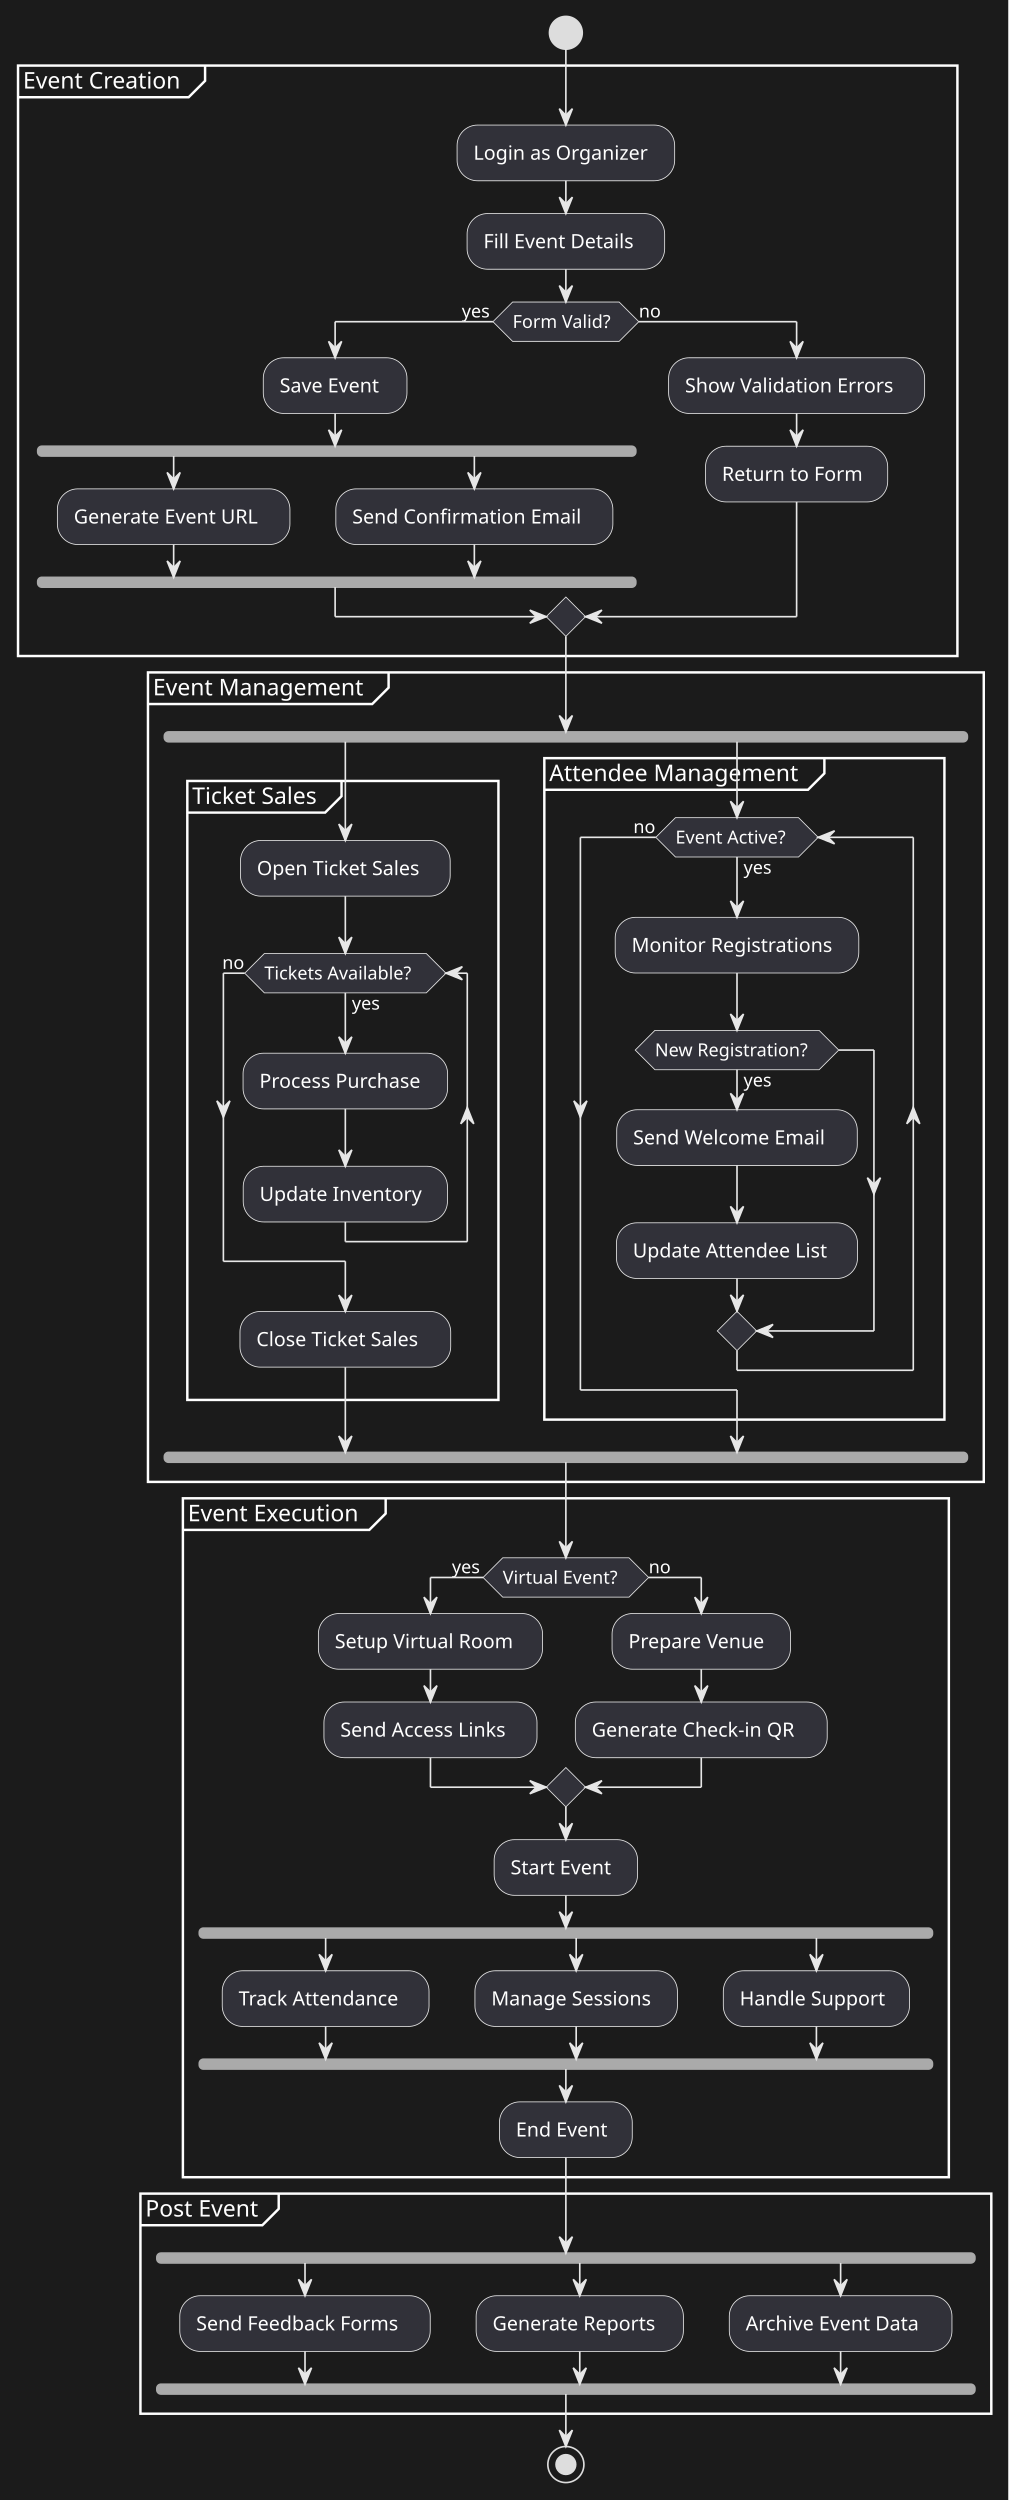
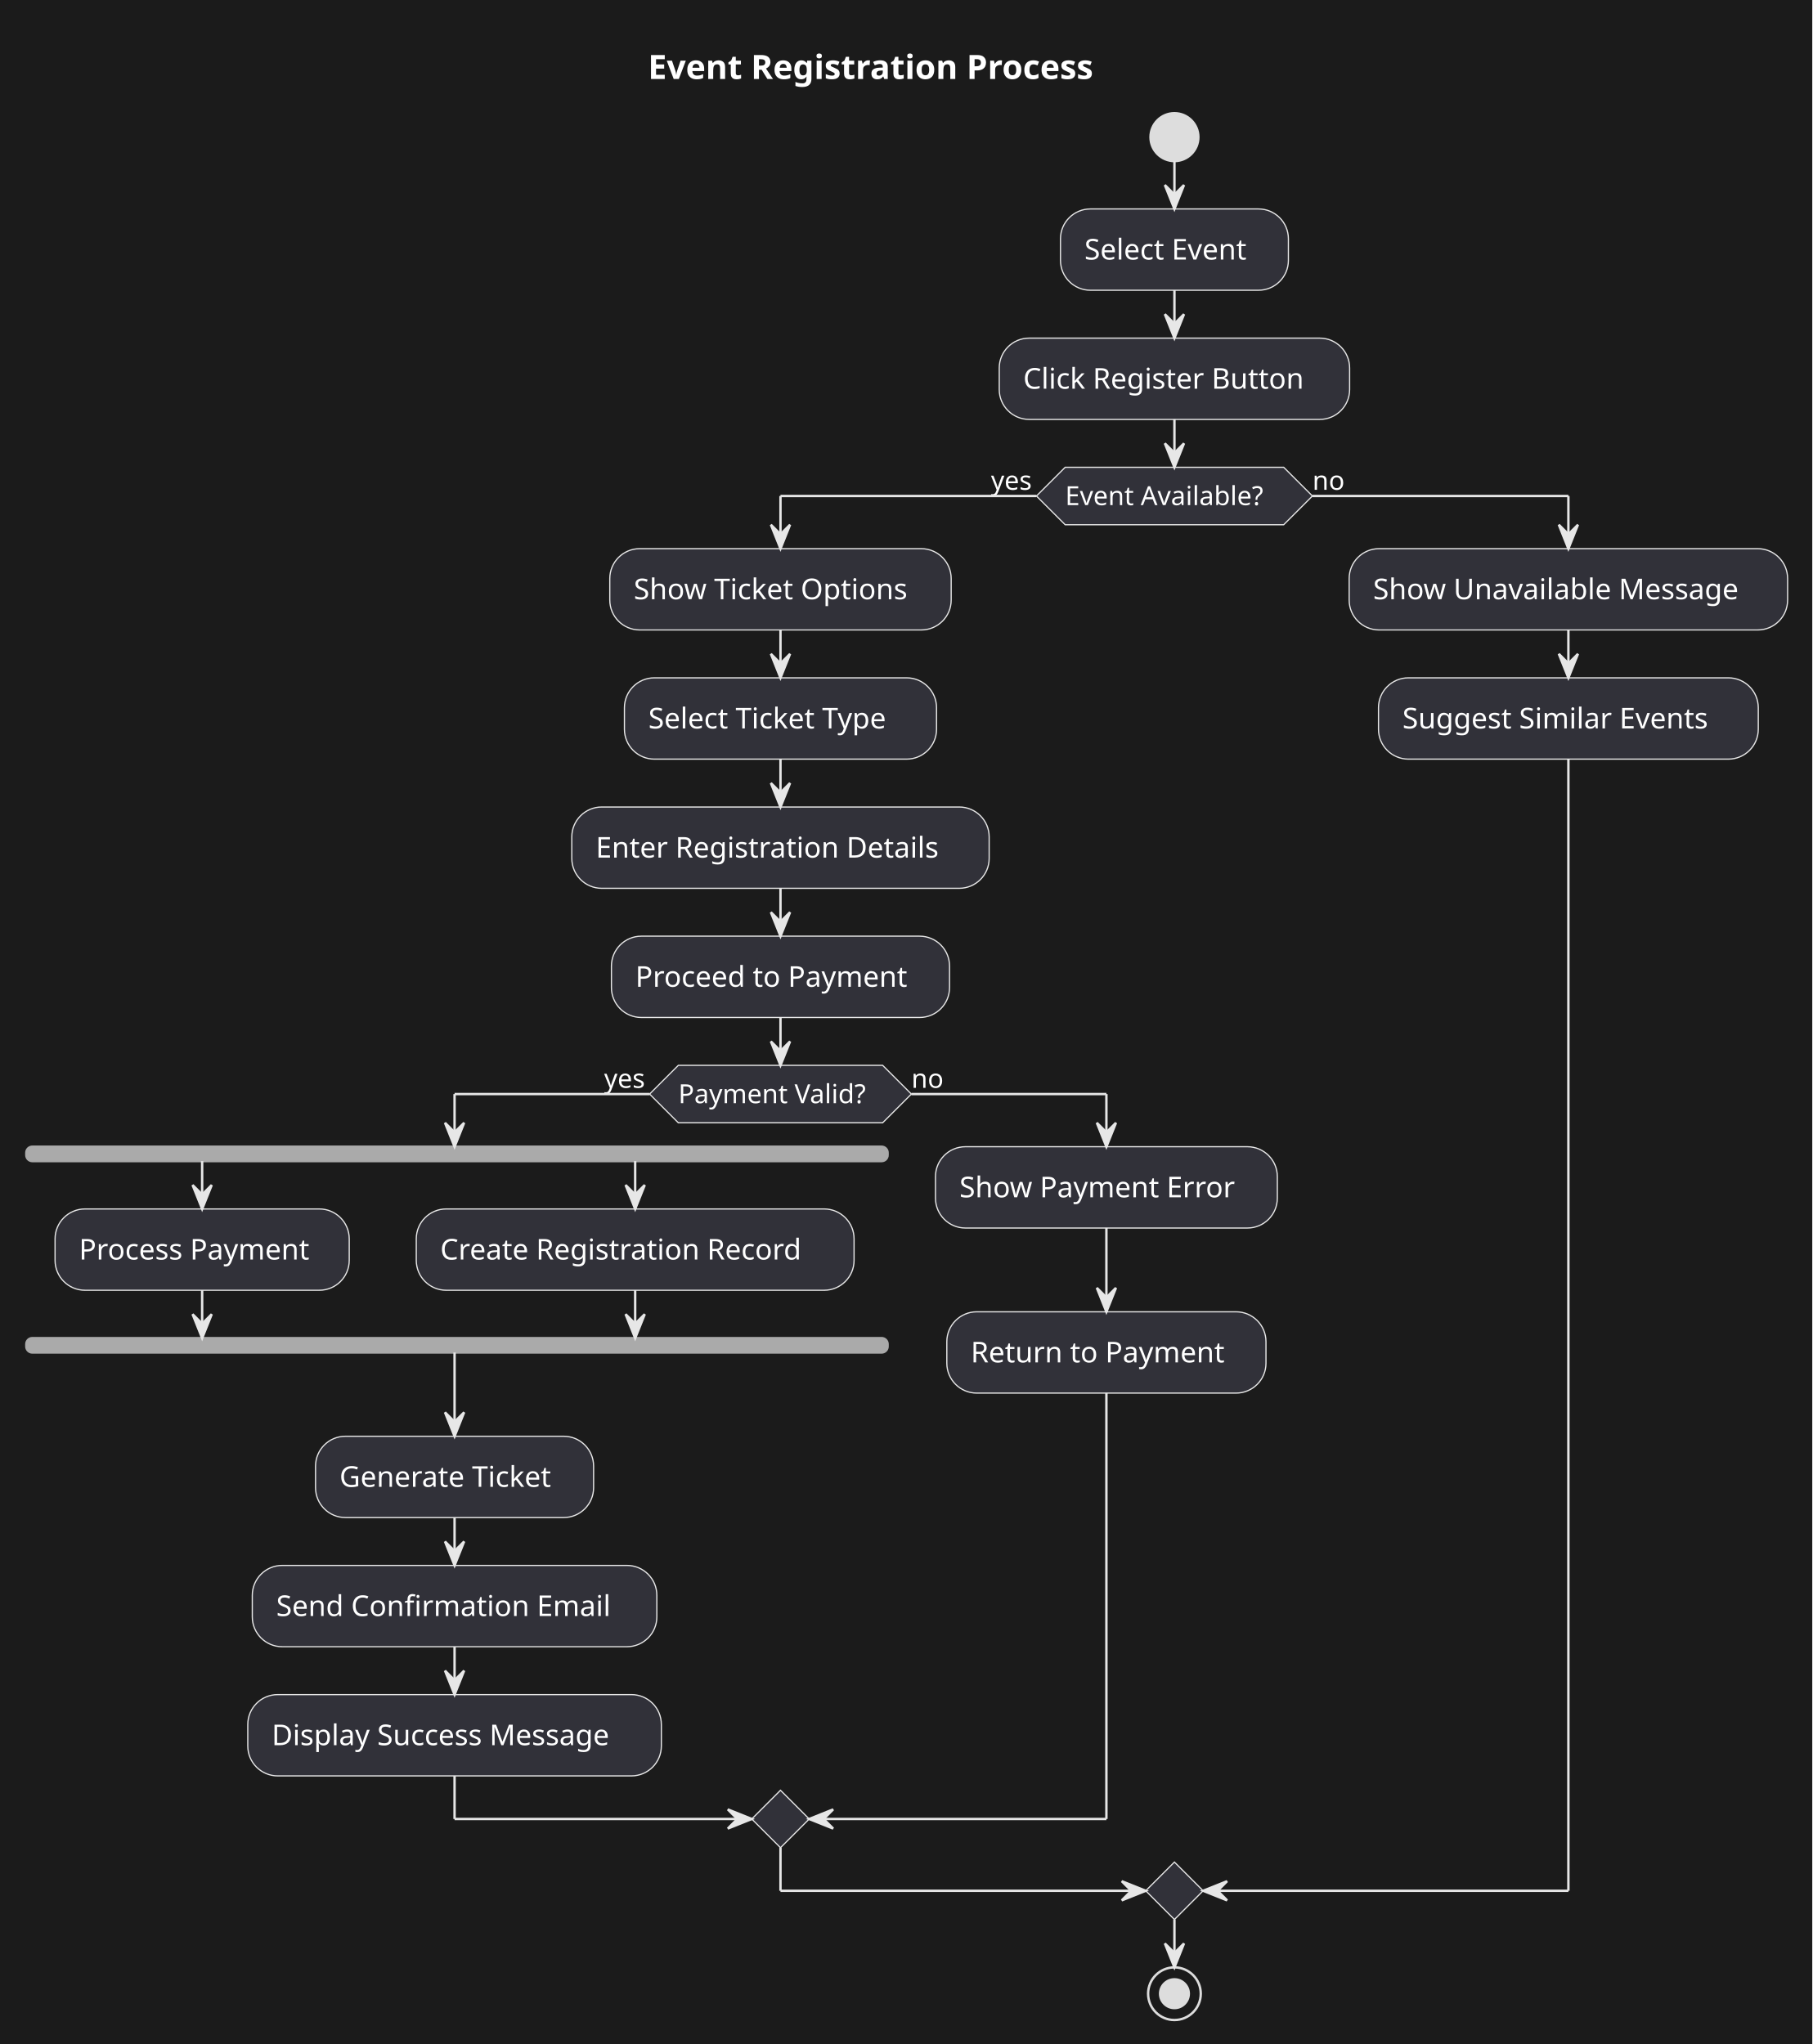
- <svg xmlns="http://www.w3.org/2000/svg" contentStyleType="text/css" height="1525px" preserveAspectRatio="none" style="width:615px;height:1525px;background:#1B1B1B;" version="1.1" viewBox="0 0 615 1525" width="615px" zoomAndPan="magnify">
+ <svg xmlns="http://www.w3.org/2000/svg" contentStyleType="text/css" height="854px" preserveAspectRatio="none" style="width:757px;height:854px;background:#1B1B1B;" version="1.1" viewBox="0 0 757 854" width="757px" zoomAndPan="magnify">
  <defs />
  <g>
-     <rect fill="#1B1B1B" height="1525" style="stroke:none;stroke-width:1;" width="615" x="0" y="0" />
-     <ellipse cx="345.18" cy="20" fill="#DDDDDD" rx="10" ry="10" style="stroke:#DDDDDD;stroke-width:1;" />
-     <rect fill="none" height="360.172" style="stroke:#FFFFFF;stroke-width:1.5;" width="573.021" x="11" y="40" />
-     <path d="M125.098,40 L125.098,49.297 L115.098,59.297 L11,59.297 " fill="none" style="stroke:#FFFFFF;stroke-width:1.5;" />
-     <text fill="#FFFFFF" font-family="sans-serif" font-size="14" lengthAdjust="spacing" textLength="104.098" x="14" y="53.995">Event Creation</text>
-     <rect fill="#313139" height="33.969" rx="12.5" ry="12.5" style="stroke:#E7E7E7;stroke-width:0.5;" width="132.723" x="278.819" y="76.297" />
-     <text fill="#FFFFFF" font-family="sans-serif" font-size="12" lengthAdjust="spacing" textLength="112.723" x="288.819" y="97.436">Login as Organizer</text>
-     <rect fill="#313139" height="33.969" rx="12.5" ry="12.5" style="stroke:#E7E7E7;stroke-width:0.5;" width="120.512" x="284.924" y="130.266" />
-     <text fill="#FFFFFF" font-family="sans-serif" font-size="12" lengthAdjust="spacing" textLength="100.512" x="294.924" y="151.404">Fill Event Details</text>
-     <polygon fill="#313139" points="312.685,184.234,377.675,184.234,389.675,196.234,377.675,208.234,312.685,208.234,300.685,196.234,312.685,184.234" style="stroke:#E7E7E7;stroke-width:0.5;" />
-     <text fill="#FFFFFF" font-family="sans-serif" font-size="11" lengthAdjust="spacing" textLength="64.99" x="312.685" y="200.042">Form Valid?</text>
-     <text fill="#FFFFFF" font-family="sans-serif" font-size="11" lengthAdjust="spacing" textLength="19.008" x="281.677" y="193.64">yes</text>
-     <text fill="#FFFFFF" font-family="sans-serif" font-size="11" lengthAdjust="spacing" textLength="13.702" x="389.675" y="193.64">no</text>
-     <rect fill="#313139" height="33.969" rx="12.5" ry="12.5" style="stroke:#E7E7E7;stroke-width:0.5;" width="87.647" x="160.602" y="218.234" />
-     <text fill="#FFFFFF" font-family="sans-serif" font-size="12" lengthAdjust="spacing" textLength="67.647" x="170.602" y="239.373">Save Event</text>
-     <rect fill="#AAAAAA" height="6" rx="2.5" ry="2.5" style="stroke:#AAAAAA;stroke-width:1;" width="364.85" x="23" y="272.203" />
-     <rect fill="#313139" height="33.969" rx="12.5" ry="12.5" style="stroke:#E7E7E7;stroke-width:0.5;" width="141.857" x="35" y="298.203" />
-     <text fill="#FFFFFF" font-family="sans-serif" font-size="12" lengthAdjust="spacing" textLength="121.857" x="45" y="319.342">Generate Event URL</text>
-     <rect fill="#313139" height="33.969" rx="12.5" ry="12.5" style="stroke:#E7E7E7;stroke-width:0.5;" width="168.992" x="204.857" y="298.203" />
-     <text fill="#FFFFFF" font-family="sans-serif" font-size="12" lengthAdjust="spacing" textLength="148.992" x="214.857" y="319.342">Send Confirmation Email</text>
-     <rect fill="#AAAAAA" height="6" rx="2.5" ry="2.5" style="stroke:#AAAAAA;stroke-width:1;" width="364.85" x="23" y="352.172" />
-     <rect fill="#313139" height="33.969" rx="12.5" ry="12.5" style="stroke:#E7E7E7;stroke-width:0.5;" width="156.172" x="407.85" y="218.234" />
-     <text fill="#FFFFFF" font-family="sans-serif" font-size="12" lengthAdjust="spacing" textLength="136.172" x="417.85" y="239.373">Show Validation Errors</text>
-     <rect fill="#313139" height="33.969" rx="12.5" ry="12.5" style="stroke:#E7E7E7;stroke-width:0.5;" width="111.113" x="430.379" y="272.203" />
-     <text fill="#FFFFFF" font-family="sans-serif" font-size="12" lengthAdjust="spacing" textLength="91.113" x="440.379" y="293.342">Return to Form</text>
-     <polygon fill="#313139" points="345.18,364.172,357.18,376.172,345.18,388.172,333.18,376.172,345.18,364.172" style="stroke:#E7E7E7;stroke-width:0.5;" />
-     <rect fill="none" height="493.789" style="stroke:#FFFFFF;stroke-width:1.5;" width="509.832" x="90.264" y="410.172" />
-     <path d="M237.044,410.172 L237.044,419.469 L227.044,429.469 L90.264,429.469 " fill="none" style="stroke:#FFFFFF;stroke-width:1.5;" />
-     <text fill="#FFFFFF" font-family="sans-serif" font-size="14" lengthAdjust="spacing" textLength="136.78" x="93.264" y="424.167">Event Management</text>
-     <rect fill="#AAAAAA" height="6" rx="2.5" ry="2.5" style="stroke:#AAAAAA;stroke-width:1;" width="489.832" x="100.264" y="446.469" />
-     <rect fill="none" height="377.574" style="stroke:#FFFFFF;stroke-width:1.5;" width="189.777" x="114.264" y="476.387" />
-     <path d="M208.326,476.387 L208.326,485.684 L198.326,495.684 L114.264,495.684 " fill="none" style="stroke:#FFFFFF;stroke-width:1.5;" />
-     <text fill="#FFFFFF" font-family="sans-serif" font-size="14" lengthAdjust="spacing" textLength="84.061" x="117.264" y="490.382">Ticket Sales</text>
-     <rect fill="#313139" height="33.969" rx="12.5" ry="12.5" style="stroke:#E7E7E7;stroke-width:0.5;" width="127.918" x="146.694" y="512.684" />
-     <text fill="#FFFFFF" font-family="sans-serif" font-size="12" lengthAdjust="spacing" textLength="107.918" x="156.694" y="533.822">Open Ticket Sales</text>
-     <rect fill="#313139" height="33.969" rx="12.5" ry="12.5" style="stroke:#E7E7E7;stroke-width:0.5;" width="124.777" x="148.264" y="642.457" />
-     <text fill="#FFFFFF" font-family="sans-serif" font-size="12" lengthAdjust="spacing" textLength="104.777" x="158.264" y="663.596">Process Purchase</text>
-     <rect fill="#313139" height="33.969" rx="12.5" ry="12.5" style="stroke:#E7E7E7;stroke-width:0.5;" width="124.59" x="148.358" y="711.426" />
-     <text fill="#FFFFFF" font-family="sans-serif" font-size="12" lengthAdjust="spacing" textLength="104.59" x="158.358" y="732.564">Update Inventory</text>
-     <polygon fill="#313139" points="161.266,581.652,260.04,581.652,272.04,593.652,260.04,605.652,161.266,605.652,149.266,593.652,161.266,581.652" style="stroke:#E7E7E7;stroke-width:0.5;" />
-     <text fill="#FFFFFF" font-family="sans-serif" font-size="11" lengthAdjust="spacing" textLength="19.008" x="214.653" y="615.863">yes</text>
-     <text fill="#FFFFFF" font-family="sans-serif" font-size="11" lengthAdjust="spacing" textLength="98.774" x="161.266" y="597.46">Tickets Available?</text>
-     <text fill="#FFFFFF" font-family="sans-serif" font-size="11" lengthAdjust="spacing" textLength="13.702" x="135.564" y="591.058">no</text>
-     <rect fill="#313139" height="33.969" rx="12.5" ry="12.5" style="stroke:#E7E7E7;stroke-width:0.5;" width="128.557" x="146.375" y="799.992" />
-     <text fill="#FFFFFF" font-family="sans-serif" font-size="12" lengthAdjust="spacing" textLength="108.557" x="156.375" y="821.131">Close Ticket Sales</text>
-     <rect fill="none" height="403.492" style="stroke:#FFFFFF;stroke-width:1.5;" width="244.055" x="332.041" y="462.469" />
-     <path d="M502.871,462.469 L502.871,471.766 L492.871,481.766 L332.041,481.766 " fill="none" style="stroke:#FFFFFF;stroke-width:1.5;" />
-     <text fill="#FFFFFF" font-family="sans-serif" font-size="14" lengthAdjust="spacing" textLength="160.829" x="335.041" y="476.464">Attendee Management</text>
-     <rect fill="#313139" height="33.969" rx="12.5" ry="12.5" style="stroke:#E7E7E7;stroke-width:0.5;" width="148.584" x="375.277" y="559.57" />
-     <text fill="#FFFFFF" font-family="sans-serif" font-size="12" lengthAdjust="spacing" textLength="128.584" x="385.277" y="580.709">Monitor Registrations</text>
-     <rect fill="#313139" height="33.969" rx="12.5" ry="12.5" style="stroke:#E7E7E7;stroke-width:0.5;" width="146.738" x="376.2" y="676.941" />
-     <text fill="#FFFFFF" font-family="sans-serif" font-size="12" lengthAdjust="spacing" textLength="126.738" x="386.2" y="698.08">Send Welcome Email</text>
-     <rect fill="#313139" height="33.969" rx="12.5" ry="12.5" style="stroke:#E7E7E7;stroke-width:0.5;" width="147.055" x="376.041" y="745.91" />
-     <text fill="#FFFFFF" font-family="sans-serif" font-size="12" lengthAdjust="spacing" textLength="127.055" x="386.041" y="767.049">Update Attendee List</text>
-     <polygon fill="#313139" points="399.491,628.539,499.646,628.539,511.646,640.539,499.646,652.539,399.491,652.539,387.491,640.539,399.491,628.539" style="stroke:#E7E7E7;stroke-width:0.5;" />
-     <text fill="#FFFFFF" font-family="sans-serif" font-size="11" lengthAdjust="spacing" textLength="19.008" x="453.569" y="662.75">yes</text>
-     <text fill="#FFFFFF" font-family="sans-serif" font-size="11" lengthAdjust="spacing" textLength="100.155" x="399.491" y="644.347">New Registration?</text>
-     <polygon fill="#313139" points="449.569,799.879,461.569,811.879,449.569,823.879,437.569,811.879,449.569,799.879" style="stroke:#E7E7E7;stroke-width:0.5;" />
-     <polygon fill="#313139" points="412.036,498.766,487.102,498.766,499.102,510.766,487.102,522.766,412.036,522.766,400.036,510.766,412.036,498.766" style="stroke:#E7E7E7;stroke-width:0.5;" />
-     <text fill="#FFFFFF" font-family="sans-serif" font-size="11" lengthAdjust="spacing" textLength="19.008" x="453.569" y="532.976">yes</text>
-     <text fill="#FFFFFF" font-family="sans-serif" font-size="11" lengthAdjust="spacing" textLength="75.066" x="412.036" y="514.574">Event Active?</text>
-     <text fill="#FFFFFF" font-family="sans-serif" font-size="11" lengthAdjust="spacing" textLength="13.702" x="386.334" y="508.171">no</text>
-     <rect fill="#AAAAAA" height="6" rx="2.5" ry="2.5" style="stroke:#AAAAAA;stroke-width:1;" width="489.832" x="100.264" y="885.961" />
-     <rect fill="none" height="414.141" style="stroke:#FFFFFF;stroke-width:1.5;" width="467.228" x="111.566" y="913.961" />
-     <path d="M235.254,913.961 L235.254,923.258 L225.254,933.258 L111.566,933.258 " fill="none" style="stroke:#FFFFFF;stroke-width:1.5;" />
-     <text fill="#FFFFFF" font-family="sans-serif" font-size="14" lengthAdjust="spacing" textLength="113.689" x="114.566" y="927.956">Event Execution</text>
-     <polygon fill="#313139" points="306.664,950.258,383.696,950.258,395.696,962.258,383.696,974.258,306.664,974.258,294.664,962.258,306.664,950.258" style="stroke:#E7E7E7;stroke-width:0.5;" />
-     <text fill="#FFFFFF" font-family="sans-serif" font-size="11" lengthAdjust="spacing" textLength="77.032" x="306.664" y="966.066">Virtual Event?</text>
-     <text fill="#FFFFFF" font-family="sans-serif" font-size="11" lengthAdjust="spacing" textLength="19.008" x="275.656" y="959.664">yes</text>
-     <text fill="#FFFFFF" font-family="sans-serif" font-size="11" lengthAdjust="spacing" textLength="13.702" x="395.696" y="959.664">no</text>
-     <rect fill="#313139" height="33.969" rx="12.5" ry="12.5" style="stroke:#E7E7E7;stroke-width:0.5;" width="136.742" x="194.213" y="984.258" />
-     <text fill="#FFFFFF" font-family="sans-serif" font-size="12" lengthAdjust="spacing" textLength="116.742" x="204.213" y="1005.396">Setup Virtual Room</text>
-     <rect fill="#313139" height="33.969" rx="12.5" ry="12.5" style="stroke:#E7E7E7;stroke-width:0.5;" width="129.969" x="197.6" y="1038.227" />
-     <text fill="#FFFFFF" font-family="sans-serif" font-size="12" lengthAdjust="spacing" textLength="109.969" x="207.6" y="1059.365">Send Access Links</text>
-     <rect fill="#313139" height="33.969" rx="12.5" ry="12.5" style="stroke:#E7E7E7;stroke-width:0.5;" width="108.84" x="373.356" y="984.258" />
-     <text fill="#FFFFFF" font-family="sans-serif" font-size="12" lengthAdjust="spacing" textLength="88.84" x="383.356" y="1005.396">Prepare Venue</text>
-     <rect fill="#313139" height="33.969" rx="12.5" ry="12.5" style="stroke:#E7E7E7;stroke-width:0.5;" width="153.641" x="350.956" y="1038.227" />
-     <text fill="#FFFFFF" font-family="sans-serif" font-size="12" lengthAdjust="spacing" textLength="133.641" x="360.956" y="1059.365">Generate Check-in QR</text>
-     <polygon fill="#313139" points="345.18,1078.195,357.18,1090.195,345.18,1102.195,333.18,1090.195,345.18,1078.195" style="stroke:#E7E7E7;stroke-width:0.5;" />
-     <rect fill="#313139" height="33.969" rx="12.5" ry="12.5" style="stroke:#E7E7E7;stroke-width:0.5;" width="87.506" x="301.427" y="1122.195" />
-     <text fill="#FFFFFF" font-family="sans-serif" font-size="12" lengthAdjust="spacing" textLength="67.506" x="311.427" y="1143.334">Start Event</text>
-     <rect fill="#AAAAAA" height="6" rx="2.5" ry="2.5" style="stroke:#AAAAAA;stroke-width:1;" width="447.228" x="121.566" y="1176.164" />
-     <rect fill="#313139" height="33.969" rx="12.5" ry="12.5" style="stroke:#E7E7E7;stroke-width:0.5;" width="126.143" x="135.566" y="1202.164" />
-     <text fill="#FFFFFF" font-family="sans-serif" font-size="12" lengthAdjust="spacing" textLength="106.143" x="145.566" y="1223.303">Track Attendance</text>
-     <rect fill="#313139" height="33.969" rx="12.5" ry="12.5" style="stroke:#E7E7E7;stroke-width:0.5;" width="123.518" x="289.709" y="1202.164" />
-     <text fill="#FFFFFF" font-family="sans-serif" font-size="12" lengthAdjust="spacing" textLength="103.518" x="299.709" y="1223.303">Manage Sessions</text>
-     <rect fill="#313139" height="33.969" rx="12.5" ry="12.5" style="stroke:#E7E7E7;stroke-width:0.5;" width="113.568" x="441.226" y="1202.164" />
-     <text fill="#FFFFFF" font-family="sans-serif" font-size="12" lengthAdjust="spacing" textLength="93.568" x="451.226" y="1223.303">Handle Support</text>
-     <rect fill="#AAAAAA" height="6" rx="2.5" ry="2.5" style="stroke:#AAAAAA;stroke-width:1;" width="447.228" x="121.566" y="1256.133" />
-     <rect fill="#313139" height="33.969" rx="12.5" ry="12.5" style="stroke:#E7E7E7;stroke-width:0.5;" width="80.996" x="304.682" y="1282.133" />
-     <text fill="#FFFFFF" font-family="sans-serif" font-size="12" lengthAdjust="spacing" textLength="60.996" x="314.682" y="1303.272">End Event</text>
-     <rect fill="none" height="134.266" style="stroke:#FFFFFF;stroke-width:1.5;" width="519.025" x="85.668" y="1338.102" />
-     <path d="M170.015,1338.102 L170.015,1347.398 L160.015,1357.398 L85.668,1357.398 " fill="none" style="stroke:#FFFFFF;stroke-width:1.5;" />
-     <text fill="#FFFFFF" font-family="sans-serif" font-size="14" lengthAdjust="spacing" textLength="74.348" x="88.668" y="1352.097">Post Event</text>
-     <rect fill="#AAAAAA" height="6" rx="2.5" ry="2.5" style="stroke:#AAAAAA;stroke-width:1;" width="499.025" x="95.668" y="1374.398" />
-     <rect fill="#313139" height="33.969" rx="12.5" ry="12.5" style="stroke:#E7E7E7;stroke-width:0.5;" width="152.773" x="109.668" y="1400.398" />
-     <text fill="#FFFFFF" font-family="sans-serif" font-size="12" lengthAdjust="spacing" textLength="132.773" x="119.668" y="1421.537">Send Feedback Forms</text>
-     <rect fill="#313139" height="33.969" rx="12.5" ry="12.5" style="stroke:#E7E7E7;stroke-width:0.5;" width="126.43" x="290.441" y="1400.398" />
-     <text fill="#FFFFFF" font-family="sans-serif" font-size="12" lengthAdjust="spacing" textLength="106.43" x="300.441" y="1421.537">Generate Reports</text>
-     <rect fill="#313139" height="33.969" rx="12.5" ry="12.5" style="stroke:#E7E7E7;stroke-width:0.5;" width="135.822" x="444.871" y="1400.398" />
-     <text fill="#FFFFFF" font-family="sans-serif" font-size="12" lengthAdjust="spacing" textLength="115.822" x="454.871" y="1421.537">Archive Event Data</text>
-     <rect fill="#AAAAAA" height="6" rx="2.5" ry="2.5" style="stroke:#AAAAAA;stroke-width:1;" width="499.025" x="95.668" y="1454.367" />
-     <ellipse cx="345.18" cy="1503.367" fill="none" rx="11" ry="11" style="stroke:#DDDDDD;stroke-width:1;" />
-     <ellipse cx="345.18" cy="1503.367" fill="#DDDDDD" rx="6" ry="6" style="stroke:#DDDDDD;stroke-width:1;" />
-     <line style="stroke:#E7E7E7;stroke-width:1;" x1="345.18" x2="345.18" y1="110.266" y2="130.266" />
-     <polygon fill="#E7E7E7" points="341.18,120.266,345.18,130.266,349.18,120.266,345.18,124.266" style="stroke:#E7E7E7;stroke-width:1;" />
-     <line style="stroke:#E7E7E7;stroke-width:1;" x1="105.929" x2="105.929" y1="278.203" y2="298.203" />
-     <polygon fill="#E7E7E7" points="101.929,288.203,105.929,298.203,109.929,288.203,105.929,292.203" style="stroke:#E7E7E7;stroke-width:1;" />
-     <line style="stroke:#E7E7E7;stroke-width:1;" x1="289.353" x2="289.353" y1="278.203" y2="298.203" />
-     <polygon fill="#E7E7E7" points="285.353,288.203,289.353,298.203,293.353,288.203,289.353,292.203" style="stroke:#E7E7E7;stroke-width:1;" />
-     <line style="stroke:#E7E7E7;stroke-width:1;" x1="105.929" x2="105.929" y1="332.172" y2="352.172" />
-     <polygon fill="#E7E7E7" points="101.929,342.172,105.929,352.172,109.929,342.172,105.929,346.172" style="stroke:#E7E7E7;stroke-width:1;" />
-     <line style="stroke:#E7E7E7;stroke-width:1;" x1="289.353" x2="289.353" y1="332.172" y2="352.172" />
-     <polygon fill="#E7E7E7" points="285.353,342.172,289.353,352.172,293.353,342.172,289.353,346.172" style="stroke:#E7E7E7;stroke-width:1;" />
-     <line style="stroke:#E7E7E7;stroke-width:1;" x1="204.425" x2="204.425" y1="252.203" y2="272.203" />
-     <polygon fill="#E7E7E7" points="200.425,262.203,204.425,272.203,208.425,262.203,204.425,266.203" style="stroke:#E7E7E7;stroke-width:1;" />
-     <line style="stroke:#E7E7E7;stroke-width:1;" x1="485.935" x2="485.935" y1="252.203" y2="272.203" />
-     <polygon fill="#E7E7E7" points="481.935,262.203,485.935,272.203,489.935,262.203,485.935,266.203" style="stroke:#E7E7E7;stroke-width:1;" />
-     <line style="stroke:#E7E7E7;stroke-width:1;" x1="300.685" x2="204.425" y1="196.234" y2="196.234" />
-     <line style="stroke:#E7E7E7;stroke-width:1;" x1="204.425" x2="204.425" y1="196.234" y2="218.234" />
-     <polygon fill="#E7E7E7" points="200.425,208.234,204.425,218.234,208.425,208.234,204.425,212.234" style="stroke:#E7E7E7;stroke-width:1;" />
-     <line style="stroke:#E7E7E7;stroke-width:1;" x1="389.675" x2="485.935" y1="196.234" y2="196.234" />
-     <line style="stroke:#E7E7E7;stroke-width:1;" x1="485.935" x2="485.935" y1="196.234" y2="218.234" />
-     <polygon fill="#E7E7E7" points="481.935,208.234,485.935,218.234,489.935,208.234,485.935,212.234" style="stroke:#E7E7E7;stroke-width:1;" />
-     <line style="stroke:#E7E7E7;stroke-width:1;" x1="204.425" x2="204.425" y1="358.172" y2="376.172" />
-     <line style="stroke:#E7E7E7;stroke-width:1;" x1="204.425" x2="333.18" y1="376.172" y2="376.172" />
-     <polygon fill="#E7E7E7" points="323.18,372.172,333.18,376.172,323.18,380.172,327.18,376.172" style="stroke:#E7E7E7;stroke-width:1;" />
-     <line style="stroke:#E7E7E7;stroke-width:1;" x1="485.935" x2="485.935" y1="306.172" y2="376.172" />
-     <line style="stroke:#E7E7E7;stroke-width:1;" x1="485.935" x2="357.18" y1="376.172" y2="376.172" />
-     <polygon fill="#E7E7E7" points="367.18,372.172,357.18,376.172,367.18,380.172,363.18,376.172" style="stroke:#E7E7E7;stroke-width:1;" />
-     <line style="stroke:#E7E7E7;stroke-width:1;" x1="345.18" x2="345.18" y1="164.234" y2="184.234" />
-     <polygon fill="#E7E7E7" points="341.18,174.234,345.18,184.234,349.18,174.234,345.18,178.234" style="stroke:#E7E7E7;stroke-width:1;" />
-     <line style="stroke:#E7E7E7;stroke-width:1;" x1="345.18" x2="345.18" y1="30" y2="76.297" />
-     <polygon fill="#E7E7E7" points="341.18,66.297,345.18,76.297,349.18,66.297,345.18,70.297" style="stroke:#E7E7E7;stroke-width:1;" />
-     <line style="stroke:#E7E7E7;stroke-width:1;" x1="210.653" x2="210.653" y1="676.426" y2="711.426" />
-     <polygon fill="#E7E7E7" points="206.653,701.426,210.653,711.426,214.653,701.426,210.653,705.426" style="stroke:#E7E7E7;stroke-width:1;" />
-     <line style="stroke:#E7E7E7;stroke-width:1;" x1="210.653" x2="210.653" y1="605.652" y2="642.457" />
-     <polygon fill="#E7E7E7" points="206.653,632.457,210.653,642.457,214.653,632.457,210.653,636.457" style="stroke:#E7E7E7;stroke-width:1;" />
-     <line style="stroke:#E7E7E7;stroke-width:1;" x1="210.653" x2="210.653" y1="745.394" y2="757.394" />
-     <line style="stroke:#E7E7E7;stroke-width:1;" x1="210.653" x2="285.041" y1="757.394" y2="757.394" />
-     <polygon fill="#E7E7E7" points="281.041,685.523,285.041,675.523,289.041,685.523,285.041,681.523" style="stroke:#E7E7E7;stroke-width:1;" />
-     <line style="stroke:#E7E7E7;stroke-width:1;" x1="285.041" x2="285.041" y1="593.652" y2="757.394" />
-     <line style="stroke:#E7E7E7;stroke-width:1;" x1="285.041" x2="272.04" y1="593.652" y2="593.652" />
-     <polygon fill="#E7E7E7" points="282.04,589.652,272.04,593.652,282.04,597.652,278.04,593.652" style="stroke:#E7E7E7;stroke-width:1;" />
-     <line style="stroke:#E7E7E7;stroke-width:1;" x1="149.266" x2="136.264" y1="593.652" y2="593.652" />
-     <polygon fill="#E7E7E7" points="132.264,671.523,136.264,681.523,140.264,671.523,136.264,675.523" style="stroke:#E7E7E7;stroke-width:1;" />
-     <line style="stroke:#E7E7E7;stroke-width:1;" x1="136.264" x2="136.264" y1="593.652" y2="769.394" />
-     <line style="stroke:#E7E7E7;stroke-width:1;" x1="136.264" x2="210.653" y1="769.394" y2="769.394" />
-     <line style="stroke:#E7E7E7;stroke-width:1;" x1="210.653" x2="210.653" y1="769.394" y2="799.992" />
-     <polygon fill="#E7E7E7" points="206.653,789.992,210.653,799.992,214.653,789.992,210.653,793.992" style="stroke:#E7E7E7;stroke-width:1;" />
-     <line style="stroke:#E7E7E7;stroke-width:1;" x1="210.653" x2="210.653" y1="546.652" y2="581.652" />
-     <polygon fill="#E7E7E7" points="206.653,571.652,210.653,581.652,214.653,571.652,210.653,575.652" style="stroke:#E7E7E7;stroke-width:1;" />
-     <line style="stroke:#E7E7E7;stroke-width:1;" x1="449.569" x2="449.569" y1="710.91" y2="745.91" />
-     <polygon fill="#E7E7E7" points="445.569,735.91,449.569,745.91,453.569,735.91,449.569,739.91" style="stroke:#E7E7E7;stroke-width:1;" />
-     <line style="stroke:#E7E7E7;stroke-width:1;" x1="449.569" x2="449.569" y1="652.539" y2="676.941" />
-     <polygon fill="#E7E7E7" points="445.569,666.941,449.569,676.941,453.569,666.941,449.569,670.941" style="stroke:#E7E7E7;stroke-width:1;" />
-     <line style="stroke:#E7E7E7;stroke-width:1;" x1="511.646" x2="533.096" y1="640.539" y2="640.539" />
-     <polygon fill="#E7E7E7" points="529.096,718.41,533.096,728.41,537.096,718.41,533.096,722.41" style="stroke:#E7E7E7;stroke-width:1;" />
-     <line style="stroke:#E7E7E7;stroke-width:1;" x1="533.096" x2="533.096" y1="640.539" y2="811.879" />
-     <line style="stroke:#E7E7E7;stroke-width:1;" x1="533.096" x2="461.569" y1="811.879" y2="811.879" />
-     <polygon fill="#E7E7E7" points="471.569,807.879,461.569,811.879,471.569,815.879,467.569,811.879" style="stroke:#E7E7E7;stroke-width:1;" />
-     <line style="stroke:#E7E7E7;stroke-width:1;" x1="449.569" x2="449.569" y1="779.879" y2="799.879" />
-     <polygon fill="#E7E7E7" points="445.569,789.879,449.569,799.879,453.569,789.879,449.569,793.879" style="stroke:#E7E7E7;stroke-width:1;" />
-     <line style="stroke:#E7E7E7;stroke-width:1;" x1="449.569" x2="449.569" y1="593.539" y2="628.539" />
-     <polygon fill="#E7E7E7" points="445.569,618.539,449.569,628.539,453.569,618.539,449.569,622.539" style="stroke:#E7E7E7;stroke-width:1;" />
-     <line style="stroke:#E7E7E7;stroke-width:1;" x1="449.569" x2="449.569" y1="522.766" y2="559.57" />
-     <polygon fill="#E7E7E7" points="445.569,549.57,449.569,559.57,453.569,549.57,449.569,553.57" style="stroke:#E7E7E7;stroke-width:1;" />
-     <line style="stroke:#E7E7E7;stroke-width:1;" x1="449.569" x2="449.569" y1="823.879" y2="835.879" />
-     <line style="stroke:#E7E7E7;stroke-width:1;" x1="449.569" x2="557.096" y1="835.879" y2="835.879" />
-     <polygon fill="#E7E7E7" points="553.096,685.523,557.096,675.523,561.096,685.523,557.096,681.523" style="stroke:#E7E7E7;stroke-width:1;" />
-     <line style="stroke:#E7E7E7;stroke-width:1;" x1="557.096" x2="557.096" y1="510.766" y2="835.879" />
-     <line style="stroke:#E7E7E7;stroke-width:1;" x1="557.096" x2="499.102" y1="510.766" y2="510.766" />
-     <polygon fill="#E7E7E7" points="509.102,506.766,499.102,510.766,509.102,514.766,505.102,510.766" style="stroke:#E7E7E7;stroke-width:1;" />
-     <line style="stroke:#E7E7E7;stroke-width:1;" x1="400.036" x2="354.041" y1="510.766" y2="510.766" />
-     <polygon fill="#E7E7E7" points="350.041,671.523,354.041,681.523,358.041,671.523,354.041,675.523" style="stroke:#E7E7E7;stroke-width:1;" />
-     <line style="stroke:#E7E7E7;stroke-width:1;" x1="354.041" x2="354.041" y1="510.766" y2="847.879" />
-     <line style="stroke:#E7E7E7;stroke-width:1;" x1="354.041" x2="449.569" y1="847.879" y2="847.879" />
-     <line style="stroke:#E7E7E7;stroke-width:1;" x1="449.569" x2="449.569" y1="847.879" y2="885.961" />
-     <polygon fill="#E7E7E7" points="445.569,875.961,449.569,885.961,453.569,875.961,449.569,879.961" style="stroke:#E7E7E7;stroke-width:1;" />
-     <line style="stroke:#E7E7E7;stroke-width:1;" x1="210.653" x2="210.653" y1="452.469" y2="512.684" />
-     <polygon fill="#E7E7E7" points="206.653,502.684,210.653,512.684,214.653,502.684,210.653,506.684" style="stroke:#E7E7E7;stroke-width:1;" />
-     <line style="stroke:#E7E7E7;stroke-width:1;" x1="449.569" x2="449.569" y1="452.469" y2="498.766" />
-     <polygon fill="#E7E7E7" points="445.569,488.766,449.569,498.766,453.569,488.766,449.569,492.766" style="stroke:#E7E7E7;stroke-width:1;" />
-     <line style="stroke:#E7E7E7;stroke-width:1;" x1="210.653" x2="210.653" y1="833.961" y2="885.961" />
-     <polygon fill="#E7E7E7" points="206.653,875.961,210.653,885.961,214.653,875.961,210.653,879.961" style="stroke:#E7E7E7;stroke-width:1;" />
-     <line style="stroke:#E7E7E7;stroke-width:1;" x1="345.18" x2="345.18" y1="388.172" y2="446.469" />
-     <polygon fill="#E7E7E7" points="341.18,436.469,345.18,446.469,349.18,436.469,345.18,440.469" style="stroke:#E7E7E7;stroke-width:1;" />
-     <line style="stroke:#E7E7E7;stroke-width:1;" x1="262.584" x2="262.584" y1="1018.227" y2="1038.227" />
-     <polygon fill="#E7E7E7" points="258.584,1028.227,262.584,1038.227,266.584,1028.227,262.584,1032.227" style="stroke:#E7E7E7;stroke-width:1;" />
-     <line style="stroke:#E7E7E7;stroke-width:1;" x1="427.776" x2="427.776" y1="1018.227" y2="1038.227" />
-     <polygon fill="#E7E7E7" points="423.776,1028.227,427.776,1038.227,431.776,1028.227,427.776,1032.227" style="stroke:#E7E7E7;stroke-width:1;" />
-     <line style="stroke:#E7E7E7;stroke-width:1;" x1="294.664" x2="262.584" y1="962.258" y2="962.258" />
-     <line style="stroke:#E7E7E7;stroke-width:1;" x1="262.584" x2="262.584" y1="962.258" y2="984.258" />
-     <polygon fill="#E7E7E7" points="258.584,974.258,262.584,984.258,266.584,974.258,262.584,978.258" style="stroke:#E7E7E7;stroke-width:1;" />
-     <line style="stroke:#E7E7E7;stroke-width:1;" x1="395.696" x2="427.776" y1="962.258" y2="962.258" />
-     <line style="stroke:#E7E7E7;stroke-width:1;" x1="427.776" x2="427.776" y1="962.258" y2="984.258" />
-     <polygon fill="#E7E7E7" points="423.776,974.258,427.776,984.258,431.776,974.258,427.776,978.258" style="stroke:#E7E7E7;stroke-width:1;" />
-     <line style="stroke:#E7E7E7;stroke-width:1;" x1="262.584" x2="262.584" y1="1072.195" y2="1090.195" />
-     <line style="stroke:#E7E7E7;stroke-width:1;" x1="262.584" x2="333.18" y1="1090.195" y2="1090.195" />
-     <polygon fill="#E7E7E7" points="323.18,1086.195,333.18,1090.195,323.18,1094.195,327.18,1090.195" style="stroke:#E7E7E7;stroke-width:1;" />
-     <line style="stroke:#E7E7E7;stroke-width:1;" x1="427.776" x2="427.776" y1="1072.195" y2="1090.195" />
-     <line style="stroke:#E7E7E7;stroke-width:1;" x1="427.776" x2="357.18" y1="1090.195" y2="1090.195" />
-     <polygon fill="#E7E7E7" points="367.18,1086.195,357.18,1090.195,367.18,1094.195,363.18,1090.195" style="stroke:#E7E7E7;stroke-width:1;" />
-     <line style="stroke:#E7E7E7;stroke-width:1;" x1="345.18" x2="345.18" y1="1102.195" y2="1122.195" />
-     <polygon fill="#E7E7E7" points="341.18,1112.195,345.18,1122.195,349.18,1112.195,345.18,1116.195" style="stroke:#E7E7E7;stroke-width:1;" />
-     <line style="stroke:#E7E7E7;stroke-width:1;" x1="198.637" x2="198.637" y1="1182.164" y2="1202.164" />
-     <polygon fill="#E7E7E7" points="194.637,1192.164,198.637,1202.164,202.637,1192.164,198.637,1196.164" style="stroke:#E7E7E7;stroke-width:1;" />
-     <line style="stroke:#E7E7E7;stroke-width:1;" x1="351.467" x2="351.467" y1="1182.164" y2="1202.164" />
-     <polygon fill="#E7E7E7" points="347.467,1192.164,351.467,1202.164,355.467,1192.164,351.467,1196.164" style="stroke:#E7E7E7;stroke-width:1;" />
-     <line style="stroke:#E7E7E7;stroke-width:1;" x1="498.01" x2="498.01" y1="1182.164" y2="1202.164" />
-     <polygon fill="#E7E7E7" points="494.01,1192.164,498.01,1202.164,502.01,1192.164,498.01,1196.164" style="stroke:#E7E7E7;stroke-width:1;" />
-     <line style="stroke:#E7E7E7;stroke-width:1;" x1="198.637" x2="198.637" y1="1236.133" y2="1256.133" />
-     <polygon fill="#E7E7E7" points="194.637,1246.133,198.637,1256.133,202.637,1246.133,198.637,1250.133" style="stroke:#E7E7E7;stroke-width:1;" />
-     <line style="stroke:#E7E7E7;stroke-width:1;" x1="351.467" x2="351.467" y1="1236.133" y2="1256.133" />
-     <polygon fill="#E7E7E7" points="347.467,1246.133,351.467,1256.133,355.467,1246.133,351.467,1250.133" style="stroke:#E7E7E7;stroke-width:1;" />
-     <line style="stroke:#E7E7E7;stroke-width:1;" x1="498.01" x2="498.01" y1="1236.133" y2="1256.133" />
-     <polygon fill="#E7E7E7" points="494.01,1246.133,498.01,1256.133,502.01,1246.133,498.01,1250.133" style="stroke:#E7E7E7;stroke-width:1;" />
-     <line style="stroke:#E7E7E7;stroke-width:1;" x1="345.18" x2="345.18" y1="1156.164" y2="1176.164" />
-     <polygon fill="#E7E7E7" points="341.18,1166.164,345.18,1176.164,349.18,1166.164,345.18,1170.164" style="stroke:#E7E7E7;stroke-width:1;" />
-     <line style="stroke:#E7E7E7;stroke-width:1;" x1="345.18" x2="345.18" y1="1262.133" y2="1282.133" />
-     <polygon fill="#E7E7E7" points="341.18,1272.133,345.18,1282.133,349.18,1272.133,345.18,1276.133" style="stroke:#E7E7E7;stroke-width:1;" />
-     <line style="stroke:#E7E7E7;stroke-width:1;" x1="345.18" x2="345.18" y1="891.961" y2="950.258" />
-     <polygon fill="#E7E7E7" points="341.18,940.258,345.18,950.258,349.18,940.258,345.18,944.258" style="stroke:#E7E7E7;stroke-width:1;" />
-     <line style="stroke:#E7E7E7;stroke-width:1;" x1="186.054" x2="186.054" y1="1380.398" y2="1400.398" />
-     <polygon fill="#E7E7E7" points="182.054,1390.398,186.054,1400.398,190.054,1390.398,186.054,1394.398" style="stroke:#E7E7E7;stroke-width:1;" />
-     <line style="stroke:#E7E7E7;stroke-width:1;" x1="353.656" x2="353.656" y1="1380.398" y2="1400.398" />
-     <polygon fill="#E7E7E7" points="349.656,1390.398,353.656,1400.398,357.656,1390.398,353.656,1394.398" style="stroke:#E7E7E7;stroke-width:1;" />
-     <line style="stroke:#E7E7E7;stroke-width:1;" x1="512.782" x2="512.782" y1="1380.398" y2="1400.398" />
-     <polygon fill="#E7E7E7" points="508.782,1390.398,512.782,1400.398,516.782,1390.398,512.782,1394.398" style="stroke:#E7E7E7;stroke-width:1;" />
-     <line style="stroke:#E7E7E7;stroke-width:1;" x1="186.054" x2="186.054" y1="1434.367" y2="1454.367" />
-     <polygon fill="#E7E7E7" points="182.054,1444.367,186.054,1454.367,190.054,1444.367,186.054,1448.367" style="stroke:#E7E7E7;stroke-width:1;" />
-     <line style="stroke:#E7E7E7;stroke-width:1;" x1="353.656" x2="353.656" y1="1434.367" y2="1454.367" />
-     <polygon fill="#E7E7E7" points="349.656,1444.367,353.656,1454.367,357.656,1444.367,353.656,1448.367" style="stroke:#E7E7E7;stroke-width:1;" />
-     <line style="stroke:#E7E7E7;stroke-width:1;" x1="512.782" x2="512.782" y1="1434.367" y2="1454.367" />
-     <polygon fill="#E7E7E7" points="508.782,1444.367,512.782,1454.367,516.782,1444.367,512.782,1448.367" style="stroke:#E7E7E7;stroke-width:1;" />
-     <line style="stroke:#E7E7E7;stroke-width:1;" x1="345.18" x2="345.18" y1="1316.102" y2="1374.398" />
-     <polygon fill="#E7E7E7" points="341.18,1364.398,345.18,1374.398,349.18,1364.398,345.18,1368.398" style="stroke:#E7E7E7;stroke-width:1;" />
-     <line style="stroke:#E7E7E7;stroke-width:1;" x1="345.18" x2="345.18" y1="1460.367" y2="1492.367" />
-     <polygon fill="#E7E7E7" points="341.18,1482.367,345.18,1492.367,349.18,1482.367,345.18,1486.367" style="stroke:#E7E7E7;stroke-width:1;" />
+     <rect fill="#1B1B1B" height="854" style="stroke:none;stroke-width:1;" width="757" x="0" y="0" />
+     <text fill="#FFFFFF" font-family="sans-serif" font-size="14" font-weight="bold" lengthAdjust="spacing" textLength="213.384" x="270.67" y="32.995">Event Registration Process</text>
+     <ellipse cx="490.586" cy="57.297" fill="#DDDDDD" rx="10" ry="10" style="stroke:#DDDDDD;stroke-width:1;" />
+     <rect fill="#313139" height="33.969" rx="12.5" ry="12.5" style="stroke:#E7E7E7;stroke-width:0.5;" width="95.211" x="442.981" y="87.297" />
+     <text fill="#FFFFFF" font-family="sans-serif" font-size="12" lengthAdjust="spacing" textLength="75.211" x="452.981" y="108.436">Select Event</text>
+     <rect fill="#313139" height="33.969" rx="12.5" ry="12.5" style="stroke:#E7E7E7;stroke-width:0.5;" width="146.363" x="417.404" y="141.266" />
+     <text fill="#FFFFFF" font-family="sans-serif" font-size="12" lengthAdjust="spacing" textLength="126.363" x="427.404" y="162.404">Click Register Button</text>
+     <polygon fill="#313139" points="444.945,195.234,536.227,195.234,548.227,207.234,536.227,219.234,444.945,219.234,432.945,207.234,444.945,195.234" style="stroke:#E7E7E7;stroke-width:0.5;" />
+     <text fill="#FFFFFF" font-family="sans-serif" font-size="11" lengthAdjust="spacing" textLength="91.282" x="444.945" y="211.042">Event Available?</text>
+     <text fill="#FFFFFF" font-family="sans-serif" font-size="11" lengthAdjust="spacing" textLength="19.008" x="413.937" y="204.64">yes</text>
+     <text fill="#FFFFFF" font-family="sans-serif" font-size="11" lengthAdjust="spacing" textLength="13.702" x="548.227" y="204.64">no</text>
+     <rect fill="#313139" height="33.969" rx="12.5" ry="12.5" style="stroke:#E7E7E7;stroke-width:0.5;" width="142.607" x="254.721" y="229.234" />
+     <text fill="#FFFFFF" font-family="sans-serif" font-size="12" lengthAdjust="spacing" textLength="122.607" x="264.721" y="250.373">Show Ticket Options</text>
+     <rect fill="#313139" height="33.969" rx="12.5" ry="12.5" style="stroke:#E7E7E7;stroke-width:0.5;" width="130.379" x="260.835" y="283.203" />
+     <text fill="#FFFFFF" font-family="sans-serif" font-size="12" lengthAdjust="spacing" textLength="110.379" x="270.835" y="304.342">Select Ticket Type</text>
+     <rect fill="#313139" height="33.969" rx="12.5" ry="12.5" style="stroke:#E7E7E7;stroke-width:0.5;" width="174.342" x="238.853" y="337.172" />
+     <text fill="#FFFFFF" font-family="sans-serif" font-size="12" lengthAdjust="spacing" textLength="154.342" x="248.853" y="358.31">Enter Registration Details</text>
+     <rect fill="#313139" height="33.969" rx="12.5" ry="12.5" style="stroke:#E7E7E7;stroke-width:0.5;" width="141.242" x="255.403" y="391.141" />
+     <text fill="#FFFFFF" font-family="sans-serif" font-size="12" lengthAdjust="spacing" textLength="121.242" x="265.403" y="412.279">Proceed to Payment</text>
+     <polygon fill="#313139" points="283.351,445.109,368.698,445.109,380.698,457.109,368.698,469.109,283.351,469.109,271.351,457.109,283.351,445.109" style="stroke:#E7E7E7;stroke-width:0.5;" />
+     <text fill="#FFFFFF" font-family="sans-serif" font-size="11" lengthAdjust="spacing" textLength="85.347" x="283.351" y="460.918">Payment Valid?</text>
+     <text fill="#FFFFFF" font-family="sans-serif" font-size="11" lengthAdjust="spacing" textLength="19.008" x="252.343" y="454.515">yes</text>
+     <text fill="#FFFFFF" font-family="sans-serif" font-size="11" lengthAdjust="spacing" textLength="13.702" x="380.698" y="454.515">no</text>
+     <rect fill="#AAAAAA" height="6" rx="2.5" ry="2.5" style="stroke:#AAAAAA;stroke-width:1;" width="359.764" x="11" y="479.109" />
+     <rect fill="#313139" height="33.969" rx="12.5" ry="12.5" style="stroke:#E7E7E7;stroke-width:0.5;" width="122.885" x="23" y="505.109" />
+     <text fill="#FFFFFF" font-family="sans-serif" font-size="12" lengthAdjust="spacing" textLength="102.885" x="33" y="526.248">Process Payment</text>
+     <rect fill="#313139" height="33.969" rx="12.5" ry="12.5" style="stroke:#E7E7E7;stroke-width:0.5;" width="182.879" x="173.885" y="505.109" />
+     <text fill="#FFFFFF" font-family="sans-serif" font-size="12" lengthAdjust="spacing" textLength="162.879" x="183.885" y="526.248">Create Registration Record</text>
+     <rect fill="#AAAAAA" height="6" rx="2.5" ry="2.5" style="stroke:#AAAAAA;stroke-width:1;" width="359.764" x="11" y="559.078" />
+     <rect fill="#313139" height="33.969" rx="12.5" ry="12.5" style="stroke:#E7E7E7;stroke-width:0.5;" width="116.158" x="131.803" y="600.078" />
+     <text fill="#FFFFFF" font-family="sans-serif" font-size="12" lengthAdjust="spacing" textLength="96.158" x="141.803" y="621.217">Generate Ticket</text>
+     <rect fill="#313139" height="33.969" rx="12.5" ry="12.5" style="stroke:#E7E7E7;stroke-width:0.5;" width="168.992" x="105.386" y="654.047" />
+     <text fill="#FFFFFF" font-family="sans-serif" font-size="12" lengthAdjust="spacing" textLength="148.992" x="115.386" y="675.186">Send Confirmation Email</text>
+     <rect fill="#313139" height="33.969" rx="12.5" ry="12.5" style="stroke:#E7E7E7;stroke-width:0.5;" width="172.76" x="103.502" y="708.016" />
+     <text fill="#FFFFFF" font-family="sans-serif" font-size="12" lengthAdjust="spacing" textLength="152.76" x="113.502" y="729.154">Display Success Message</text>
+     <rect fill="#313139" height="33.969" rx="12.5" ry="12.5" style="stroke:#E7E7E7;stroke-width:0.5;" width="142.807" x="390.764" y="479.109" />
+     <text fill="#FFFFFF" font-family="sans-serif" font-size="12" lengthAdjust="spacing" textLength="122.807" x="400.764" y="500.248">Show Payment Error</text>
+     <rect fill="#313139" height="33.969" rx="12.5" ry="12.5" style="stroke:#E7E7E7;stroke-width:0.5;" width="133.32" x="395.507" y="548.078" />
+     <text fill="#FFFFFF" font-family="sans-serif" font-size="12" lengthAdjust="spacing" textLength="113.32" x="405.507" y="569.217">Return to Payment</text>
+     <polygon fill="#313139" points="326.024,747.984,338.024,759.984,326.024,771.984,314.024,759.984,326.024,747.984" style="stroke:#E7E7E7;stroke-width:0.5;" />
+     <rect fill="#313139" height="33.969" rx="12.5" ry="12.5" style="stroke:#E7E7E7;stroke-width:0.5;" width="183.154" x="563.57" y="229.234" />
+     <text fill="#FFFFFF" font-family="sans-serif" font-size="12" lengthAdjust="spacing" textLength="163.154" x="573.57" y="250.373">Show Unavailable Message</text>
+     <rect fill="#313139" height="33.969" rx="12.5" ry="12.5" style="stroke:#E7E7E7;stroke-width:0.5;" width="158.65" x="575.822" y="283.203" />
+     <text fill="#FFFFFF" font-family="sans-serif" font-size="12" lengthAdjust="spacing" textLength="138.65" x="585.822" y="304.342">Suggest Similar Events</text>
+     <polygon fill="#313139" points="490.586,777.984,502.586,789.984,490.586,801.984,478.586,789.984,490.586,777.984" style="stroke:#E7E7E7;stroke-width:0.5;" />
+     <ellipse cx="490.586" cy="832.984" fill="none" rx="11" ry="11" style="stroke:#DDDDDD;stroke-width:1;" />
+     <ellipse cx="490.586" cy="832.984" fill="#DDDDDD" rx="6" ry="6" style="stroke:#DDDDDD;stroke-width:1;" />
+     <line style="stroke:#E7E7E7;stroke-width:1;" x1="490.586" x2="490.586" y1="67.297" y2="87.297" />
+     <polygon fill="#E7E7E7" points="486.586,77.297,490.586,87.297,494.586,77.297,490.586,81.297" style="stroke:#E7E7E7;stroke-width:1;" />
+     <line style="stroke:#E7E7E7;stroke-width:1;" x1="490.586" x2="490.586" y1="121.266" y2="141.266" />
+     <polygon fill="#E7E7E7" points="486.586,131.266,490.586,141.266,494.586,131.266,490.586,135.266" style="stroke:#E7E7E7;stroke-width:1;" />
+     <line style="stroke:#E7E7E7;stroke-width:1;" x1="326.024" x2="326.024" y1="263.203" y2="283.203" />
+     <polygon fill="#E7E7E7" points="322.024,273.203,326.024,283.203,330.024,273.203,326.024,277.203" style="stroke:#E7E7E7;stroke-width:1;" />
+     <line style="stroke:#E7E7E7;stroke-width:1;" x1="326.024" x2="326.024" y1="317.172" y2="337.172" />
+     <polygon fill="#E7E7E7" points="322.024,327.172,326.024,337.172,330.024,327.172,326.024,331.172" style="stroke:#E7E7E7;stroke-width:1;" />
+     <line style="stroke:#E7E7E7;stroke-width:1;" x1="326.024" x2="326.024" y1="371.141" y2="391.141" />
+     <polygon fill="#E7E7E7" points="322.024,381.141,326.024,391.141,330.024,381.141,326.024,385.141" style="stroke:#E7E7E7;stroke-width:1;" />
+     <line style="stroke:#E7E7E7;stroke-width:1;" x1="84.442" x2="84.442" y1="485.109" y2="505.109" />
+     <polygon fill="#E7E7E7" points="80.442,495.109,84.442,505.109,88.442,495.109,84.442,499.109" style="stroke:#E7E7E7;stroke-width:1;" />
+     <line style="stroke:#E7E7E7;stroke-width:1;" x1="265.324" x2="265.324" y1="485.109" y2="505.109" />
+     <polygon fill="#E7E7E7" points="261.324,495.109,265.324,505.109,269.324,495.109,265.324,499.109" style="stroke:#E7E7E7;stroke-width:1;" />
+     <line style="stroke:#E7E7E7;stroke-width:1;" x1="84.442" x2="84.442" y1="539.078" y2="559.078" />
+     <polygon fill="#E7E7E7" points="80.442,549.078,84.442,559.078,88.442,549.078,84.442,553.078" style="stroke:#E7E7E7;stroke-width:1;" />
+     <line style="stroke:#E7E7E7;stroke-width:1;" x1="265.324" x2="265.324" y1="539.078" y2="559.078" />
+     <polygon fill="#E7E7E7" points="261.324,549.078,265.324,559.078,269.324,549.078,265.324,553.078" style="stroke:#E7E7E7;stroke-width:1;" />
+     <line style="stroke:#E7E7E7;stroke-width:1;" x1="189.882" x2="189.882" y1="565.078" y2="600.078" />
+     <polygon fill="#E7E7E7" points="185.882,590.078,189.882,600.078,193.882,590.078,189.882,594.078" style="stroke:#E7E7E7;stroke-width:1;" />
+     <line style="stroke:#E7E7E7;stroke-width:1;" x1="189.882" x2="189.882" y1="634.047" y2="654.047" />
+     <polygon fill="#E7E7E7" points="185.882,644.047,189.882,654.047,193.882,644.047,189.882,648.047" style="stroke:#E7E7E7;stroke-width:1;" />
+     <line style="stroke:#E7E7E7;stroke-width:1;" x1="189.882" x2="189.882" y1="688.016" y2="708.016" />
+     <polygon fill="#E7E7E7" points="185.882,698.016,189.882,708.016,193.882,698.016,189.882,702.016" style="stroke:#E7E7E7;stroke-width:1;" />
+     <line style="stroke:#E7E7E7;stroke-width:1;" x1="462.167" x2="462.167" y1="513.078" y2="548.078" />
+     <polygon fill="#E7E7E7" points="458.167,538.078,462.167,548.078,466.167,538.078,462.167,542.078" style="stroke:#E7E7E7;stroke-width:1;" />
+     <line style="stroke:#E7E7E7;stroke-width:1;" x1="271.351" x2="189.882" y1="457.109" y2="457.109" />
+     <line style="stroke:#E7E7E7;stroke-width:1;" x1="189.882" x2="189.882" y1="457.109" y2="479.109" />
+     <polygon fill="#E7E7E7" points="185.882,469.109,189.882,479.109,193.882,469.109,189.882,473.109" style="stroke:#E7E7E7;stroke-width:1;" />
+     <line style="stroke:#E7E7E7;stroke-width:1;" x1="380.698" x2="462.167" y1="457.109" y2="457.109" />
+     <line style="stroke:#E7E7E7;stroke-width:1;" x1="462.167" x2="462.167" y1="457.109" y2="479.109" />
+     <polygon fill="#E7E7E7" points="458.167,469.109,462.167,479.109,466.167,469.109,462.167,473.109" style="stroke:#E7E7E7;stroke-width:1;" />
+     <line style="stroke:#E7E7E7;stroke-width:1;" x1="189.882" x2="189.882" y1="741.984" y2="759.984" />
+     <line style="stroke:#E7E7E7;stroke-width:1;" x1="189.882" x2="314.024" y1="759.984" y2="759.984" />
+     <polygon fill="#E7E7E7" points="304.024,755.984,314.024,759.984,304.024,763.984,308.024,759.984" style="stroke:#E7E7E7;stroke-width:1;" />
+     <line style="stroke:#E7E7E7;stroke-width:1;" x1="462.167" x2="462.167" y1="582.047" y2="759.984" />
+     <line style="stroke:#E7E7E7;stroke-width:1;" x1="462.167" x2="338.024" y1="759.984" y2="759.984" />
+     <polygon fill="#E7E7E7" points="348.024,755.984,338.024,759.984,348.024,763.984,344.024,759.984" style="stroke:#E7E7E7;stroke-width:1;" />
+     <line style="stroke:#E7E7E7;stroke-width:1;" x1="326.024" x2="326.024" y1="425.109" y2="445.109" />
+     <polygon fill="#E7E7E7" points="322.024,435.109,326.024,445.109,330.024,435.109,326.024,439.109" style="stroke:#E7E7E7;stroke-width:1;" />
+     <line style="stroke:#E7E7E7;stroke-width:1;" x1="655.148" x2="655.148" y1="263.203" y2="283.203" />
+     <polygon fill="#E7E7E7" points="651.148,273.203,655.148,283.203,659.148,273.203,655.148,277.203" style="stroke:#E7E7E7;stroke-width:1;" />
+     <line style="stroke:#E7E7E7;stroke-width:1;" x1="432.945" x2="326.024" y1="207.234" y2="207.234" />
+     <line style="stroke:#E7E7E7;stroke-width:1;" x1="326.024" x2="326.024" y1="207.234" y2="229.234" />
+     <polygon fill="#E7E7E7" points="322.024,219.234,326.024,229.234,330.024,219.234,326.024,223.234" style="stroke:#E7E7E7;stroke-width:1;" />
+     <line style="stroke:#E7E7E7;stroke-width:1;" x1="548.227" x2="655.148" y1="207.234" y2="207.234" />
+     <line style="stroke:#E7E7E7;stroke-width:1;" x1="655.148" x2="655.148" y1="207.234" y2="229.234" />
+     <polygon fill="#E7E7E7" points="651.148,219.234,655.148,229.234,659.148,219.234,655.148,223.234" style="stroke:#E7E7E7;stroke-width:1;" />
+     <line style="stroke:#E7E7E7;stroke-width:1;" x1="326.024" x2="326.024" y1="771.984" y2="789.984" />
+     <line style="stroke:#E7E7E7;stroke-width:1;" x1="326.024" x2="478.586" y1="789.984" y2="789.984" />
+     <polygon fill="#E7E7E7" points="468.586,785.984,478.586,789.984,468.586,793.984,472.586,789.984" style="stroke:#E7E7E7;stroke-width:1;" />
+     <line style="stroke:#E7E7E7;stroke-width:1;" x1="655.148" x2="655.148" y1="317.172" y2="789.984" />
+     <line style="stroke:#E7E7E7;stroke-width:1;" x1="655.148" x2="502.586" y1="789.984" y2="789.984" />
+     <polygon fill="#E7E7E7" points="512.586,785.984,502.586,789.984,512.586,793.984,508.586,789.984" style="stroke:#E7E7E7;stroke-width:1;" />
+     <line style="stroke:#E7E7E7;stroke-width:1;" x1="490.586" x2="490.586" y1="175.234" y2="195.234" />
+     <polygon fill="#E7E7E7" points="486.586,185.234,490.586,195.234,494.586,185.234,490.586,189.234" style="stroke:#E7E7E7;stroke-width:1;" />
+     <line style="stroke:#E7E7E7;stroke-width:1;" x1="490.586" x2="490.586" y1="801.984" y2="821.984" />
+     <polygon fill="#E7E7E7" points="486.586,811.984,490.586,821.984,494.586,811.984,490.586,815.984" style="stroke:#E7E7E7;stroke-width:1;" />
  </g>
</svg>
